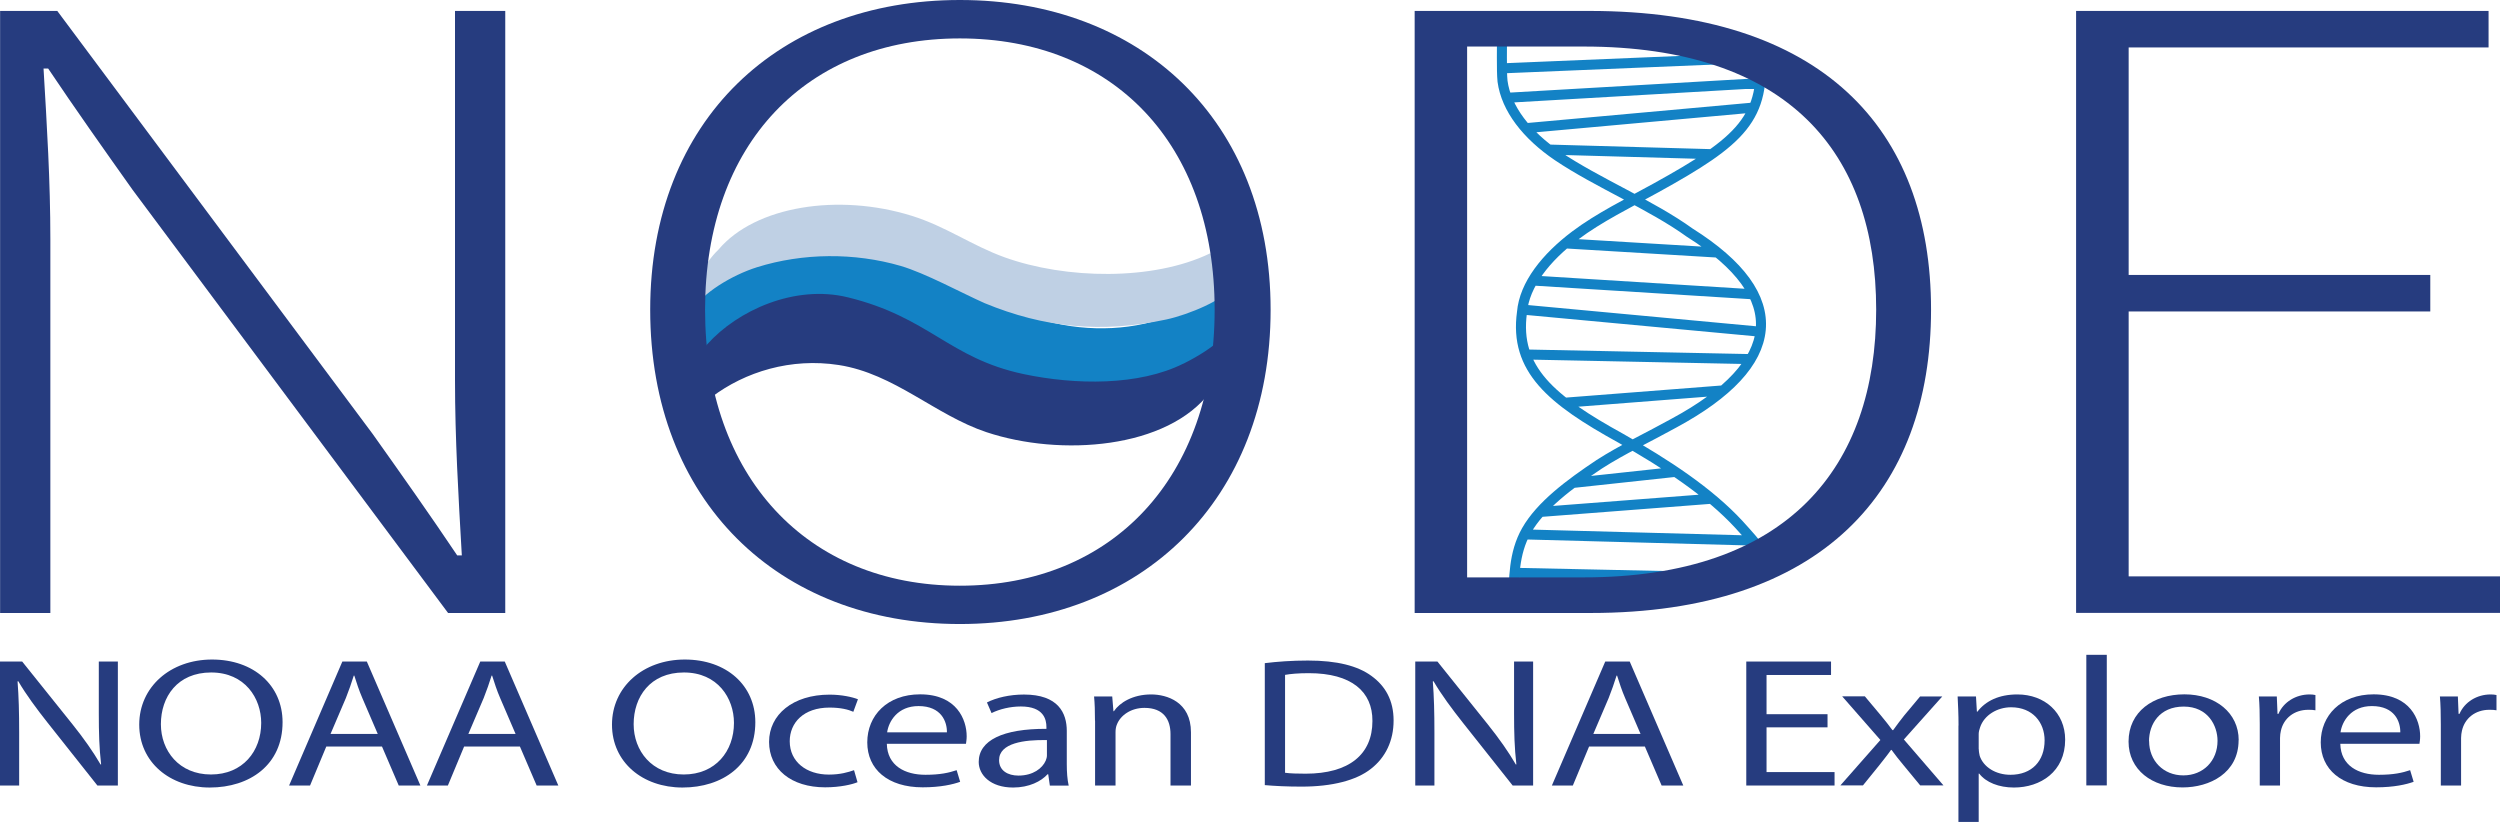
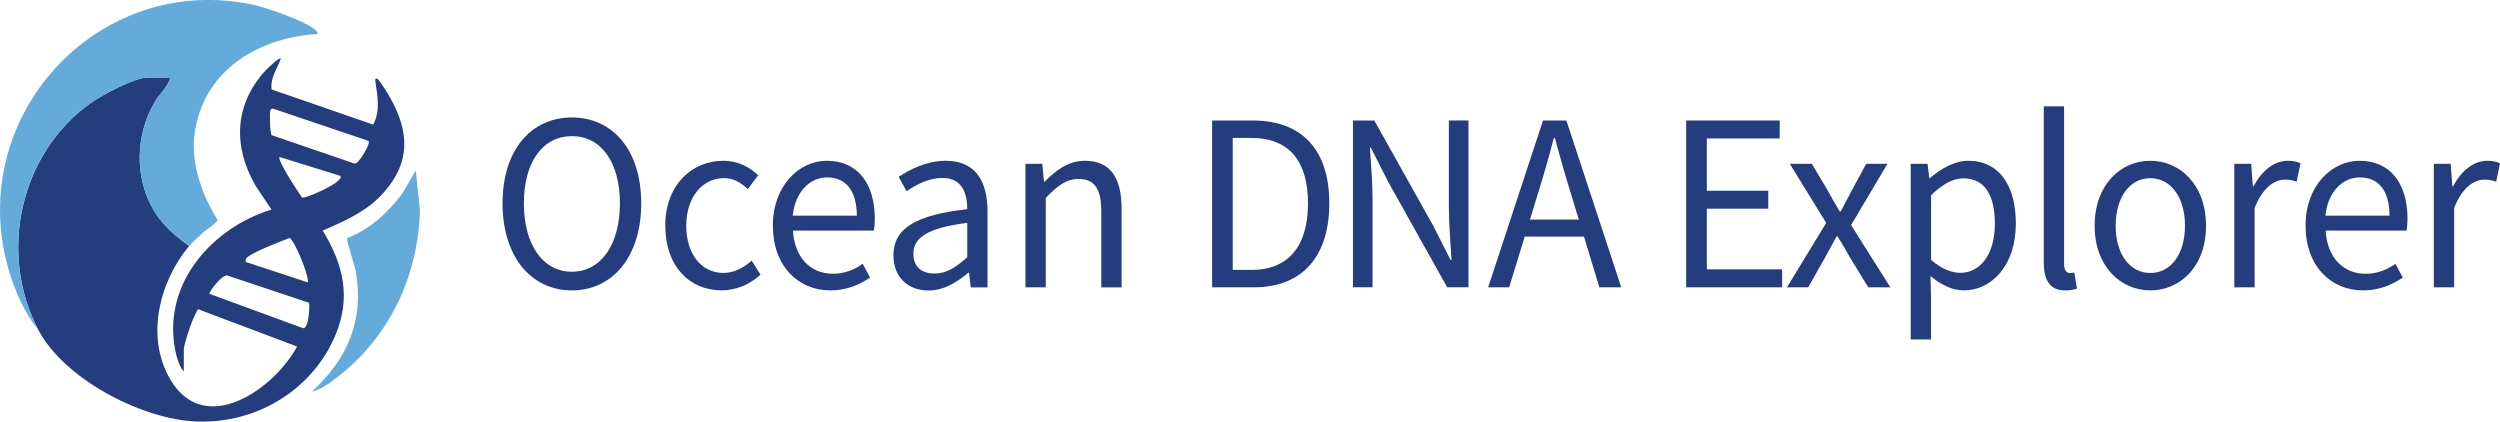
- <svg xmlns="http://www.w3.org/2000/svg" id="Layer_2" data-name="Layer 2" viewBox="0 0 249.23 81.94">
+ <svg xmlns="http://www.w3.org/2000/svg" id="Layer_2" data-name="Layer 2" viewBox="0 0 452.49 76.31">
  <defs>
    <style>
      .cls-1 {
-         fill: #bfd0e4;
+         fill: #64abdc;
      }

      .cls-2 {
-         fill: #263c7f;
-       }
- 
-       .cls-3 {
-         fill: none;
-         stroke: #1382c5;
-         stroke-miterlimit: 10;
-       }
- 
-       .cls-4 {
-         fill: #1382c5;
-       }
- 
-       .cls-5 {
-         fill: #263c7f;
+         fill: #233d7f;
      }
    </style>
  </defs>
  <g id="Layer_1-2" data-name="Layer 1">
    <g>
-       <path class="cls-4" d="M69,30.76c.86-2.5,4.14-6.11,6.66-7.34,4.56-2.23,9.62-2.17,14.22-.07,2.46,1.12,4.58,3.29,6.78,4.83.99.69,2.24,1.48,3.31,2.08,7.28,4.08,18.42,3.3,23.05-3.79.18,0,.18.55.2.67.04.2.06.39.08.59.1.82.18,2.01.08,2.82-.13,1.12-.8,2.34-1.47,3.27-4.25,6.73-14.73,7.38-21.94,4.6-6.41-2.47-10.86-9-18.39-8.91-5,.06-10.17,3.3-12.42,7.28" />
-       <path class="cls-1" d="M122.07,27.02c-.19-.37-.44-.66-.74-1-.09-.11-.14-.23-.25-.33-.14-.14-.21-.32-.45-.43-5.69,2.75-14.4,2.59-20.51.38-3.26-1.18-5.83-3.07-9.24-4.13-7.29-2.27-15.59-.97-19.25,3.37-1.48,1.43-2.29,3.29-2.53,4.94-.04.24-.09.81,0,1.05.86-1.6,3.85-3.44,6.37-4.23,4.56-1.43,9.71-1.47,14.32-.13,2.46.72,6.13,2.72,8.34,3.7,5.97,2.47,11.69,3.03,18.14,1.64,2.16-.46,6.03-2.04,6.36-3.23.14-.5-.36-1.2-.57-1.62Z" />
-       <path class="cls-2" d="M117.97,36.25c-4.43,2.22-10.75,2.14-15.94,1.04-7.43-1.58-9.4-5.67-17.51-7.65-5.27-1.29-10.98,1.29-14.02,4.69-.58.65-1.18,1.22-1.06,2,.08.48.38.95.57,1.41.08.2.15.36.25.55.04.07.08.12.08.12.2.38.28.81.61,1.17,3.34-2.52,7.9-3.93,12.67-3.19,5.54.86,9.62,4.99,14.71,6.69,7.4,2.47,18.09,1.68,22.35-4.05.93-1.26,1.95-2.93,2.53-4.3.71-1.65.62-3.27.56-4.88,0,0,.85,3.08-5.8,6.41Z" />
-       <path class="cls-3" d="M149.73,3.36c.02,1.06-.05,3.68.06,4.74.37,2.74,2.41,5.36,5.49,7.45,3.96,2.67,9.33,4.87,13.18,7.65,10.11,6.35,9.27,13.13-1.56,18.97-2.48,1.38-5.16,2.63-7.46,4.11-2.97,1.98-5.84,4.12-7.26,6.61-1.32,2.33-1.22,4.8-1.34,7.22M175.42,4.91c.72,6.85-1.88,9.15-10.31,13.81-2.77,1.53-5.72,2.98-8.07,4.75-2.9,2.18-5.08,4.89-5.31,7.67-.78,5.67,2.95,8.75,9.85,12.55,4.54,2.57,8.79,5.36,11.79,8.61,2.11,2.34,2.6,2.75,2.55,5.33M149.62,6.82l25.69-1.07M175.54,8.37h-1.5s-23.83,1.38-23.83,1.38M152.09,12.78l22.75-2.06M154.39,14.91l16.26.46M155.96,24.26l15.28.92M152.7,27.96l22.07,1.38M151.76,30.86l23.32,2.17M174.52,35.8l-22.42-.46M171.77,38.92l-15.81,1.23M156.76,48.15l10.47-1.13M153.52,51.04l17.13-1.32M174.77,53.89l-23.01-.62M151.17,57.11l23.91.51" />
-       <g>
-         <path class="cls-5" d="M0,78.31v-12.36h2.21l5.01,6.25c1.16,1.45,2.07,2.75,2.81,4.02l.05-.02c-.19-1.65-.23-3.15-.23-5.08v-5.17h1.9v12.36h-2.04l-4.97-6.27c-1.09-1.38-2.14-2.79-2.92-4.13l-.07.02c.12,1.56.16,3.04.16,5.1v5.28H0Z" />
-         <path class="cls-5" d="M28.17,72c0,4.25-3.27,6.51-7.26,6.51s-7.03-2.53-7.03-6.27,3.09-6.49,7.26-6.49,7.03,2.59,7.03,6.25ZM16.04,72.2c0,2.64,1.81,5.01,4.99,5.01s5.01-2.33,5.01-5.14c0-2.46-1.62-5.03-4.99-5.03s-5.01,2.44-5.01,5.15Z" />
-         <path class="cls-5" d="M32.53,74.42l-1.62,3.89h-2.09l5.31-12.36h2.44l5.34,12.36h-2.16l-1.67-3.89h-5.55ZM37.66,73.17l-1.53-3.56c-.35-.81-.58-1.54-.81-2.26h-.05c-.23.73-.49,1.49-.79,2.24l-1.53,3.58h4.71Z" />
-         <path class="cls-5" d="M46.27,74.42l-1.62,3.89h-2.09l5.32-12.36h2.44l5.34,12.36h-2.16l-1.67-3.89h-5.55ZM51.4,73.17l-1.53-3.56c-.35-.81-.58-1.54-.81-2.26h-.05c-.23.73-.49,1.49-.79,2.24l-1.53,3.58h4.71Z" />
-         <path class="cls-5" d="M75.3,72c0,4.25-3.27,6.51-7.26,6.51s-7.03-2.53-7.03-6.27,3.09-6.49,7.26-6.49,7.03,2.59,7.03,6.25ZM63.17,72.2c0,2.64,1.81,5.01,4.99,5.01s5.01-2.33,5.01-5.14c0-2.46-1.62-5.03-4.99-5.03s-5.01,2.44-5.01,5.15Z" />
-         <path class="cls-5" d="M85.49,77.98c-.53.22-1.72.51-3.23.51-3.39,0-5.59-1.82-5.59-4.53s2.37-4.71,6.03-4.71c1.21,0,2.27.24,2.83.46l-.46,1.25c-.49-.22-1.25-.42-2.37-.42-2.58,0-3.97,1.5-3.97,3.36,0,2.05,1.67,3.32,3.9,3.32,1.16,0,1.93-.24,2.51-.44l.35,1.21Z" />
-         <path class="cls-5" d="M88.41,74.16c.05,2.18,1.81,3.08,3.85,3.08,1.46,0,2.34-.2,3.11-.46l.35,1.16c-.72.26-1.95.55-3.74.55-3.46,0-5.52-1.8-5.52-4.48s2-4.79,5.27-4.79c3.67,0,4.64,2.55,4.64,4.18,0,.33-.05.59-.07.75h-7.89ZM94.4,73.01c.02-1.03-.53-2.62-2.83-2.62-2.07,0-2.97,1.5-3.13,2.62h5.96Z" />
-         <path class="cls-5" d="M104.66,78.31l-.16-1.12h-.07c-.63.7-1.83,1.32-3.43,1.32-2.27,0-3.43-1.27-3.43-2.55,0-2.15,2.41-3.32,6.75-3.3v-.18c0-.73-.25-2.05-2.55-2.05-1.04,0-2.13.26-2.92.66l-.46-1.06c.93-.48,2.27-.79,3.69-.79,3.43,0,4.27,1.85,4.27,3.63v3.32c0,.77.05,1.52.19,2.13h-1.86ZM104.36,73.78c-2.23-.04-4.76.28-4.76,2,0,1.05.88,1.54,1.93,1.54,1.46,0,2.39-.73,2.72-1.49.07-.17.12-.35.12-.51v-1.54Z" />
-         <path class="cls-5" d="M109.16,71.83c0-.92-.02-1.67-.09-2.4h1.81l.12,1.47h.05c.56-.84,1.86-1.67,3.71-1.67,1.55,0,3.97.73,3.97,3.78v5.3h-2.04v-5.12c0-1.43-.67-2.62-2.6-2.62-1.35,0-2.39.75-2.74,1.65-.09.2-.14.48-.14.75v5.34h-2.04v-6.47Z" />
-         <path class="cls-5" d="M126.1,66.11c1.23-.15,2.69-.26,4.29-.26,2.9,0,4.97.53,6.34,1.54,1.39,1.01,2.2,2.44,2.2,4.44s-.79,3.67-2.25,4.81c-1.46,1.16-3.88,1.78-6.92,1.78-1.44,0-2.65-.06-3.67-.15v-12.16ZM128.12,77.04c.51.07,1.25.09,2.04.09,4.32,0,6.66-1.91,6.66-5.25.02-2.92-2.07-4.77-6.34-4.77-1.04,0-1.83.07-2.37.17v9.76Z" />
-         <path class="cls-5" d="M141.09,78.31v-12.36h2.21l5.01,6.25c1.16,1.45,2.07,2.75,2.81,4.02l.05-.02c-.19-1.65-.23-3.15-.23-5.08v-5.17h1.9v12.36h-2.04l-4.97-6.27c-1.09-1.38-2.14-2.79-2.92-4.13l-.07.02c.12,1.56.16,3.04.16,5.1v5.28h-1.9Z" />
-         <path class="cls-5" d="M158.42,74.42l-1.62,3.89h-2.09l5.32-12.36h2.44l5.34,12.36h-2.16l-1.67-3.89h-5.55ZM163.55,73.17l-1.53-3.56c-.35-.81-.58-1.54-.81-2.26h-.05c-.23.73-.49,1.49-.79,2.24l-1.53,3.58h4.71Z" />
-         <path class="cls-5" d="M182.19,72.51h-6.08v4.46h6.78v1.34h-8.8v-12.36h8.45v1.34h-6.43v3.91h6.08v1.32Z" />
-         <path class="cls-5" d="M185.92,69.43l1.6,1.91c.42.5.77.95,1.14,1.45h.07c.37-.53.74-.99,1.11-1.47l1.58-1.89h2.21l-3.83,4.29,3.95,4.58h-2.32l-1.65-2c-.44-.51-.81-1.01-1.21-1.54h-.05c-.37.53-.77,1.01-1.18,1.54l-1.62,2h-2.25l3.99-4.53-3.81-4.35h2.27Z" />
-         <path class="cls-5" d="M195.25,72.33c0-1.14-.05-2.05-.09-2.9h1.83l.09,1.52h.05c.83-1.08,2.16-1.72,3.99-1.72,2.72,0,4.76,1.82,4.76,4.51,0,3.19-2.46,4.77-5.11,4.77-1.49,0-2.79-.51-3.46-1.39h-.05v4.82h-2.02v-9.61ZM197.27,74.69c0,.24.05.46.09.66.37,1.12,1.6,1.89,3.06,1.89,2.16,0,3.41-1.39,3.41-3.43,0-1.78-1.18-3.3-3.34-3.3-1.39,0-2.69.79-3.09,2-.07.2-.14.44-.14.66v1.52Z" />
-         <path class="cls-5" d="M207.99,65.28h2.04v13.02h-2.04v-13.02Z" />
-         <path class="cls-5" d="M223.17,73.79c0,3.28-2.88,4.71-5.59,4.71-3.04,0-5.38-1.76-5.38-4.57,0-2.97,2.46-4.71,5.57-4.71s5.41,1.85,5.41,4.57ZM214.25,73.89c0,1.94,1.42,3.41,3.41,3.41s3.41-1.45,3.41-3.45c0-1.5-.95-3.41-3.37-3.41s-3.46,1.76-3.46,3.45Z" />
-         <path class="cls-5" d="M225.28,72.2c0-1.05-.02-1.94-.09-2.77h1.79l.07,1.74h.09c.51-1.19,1.74-1.94,3.11-1.94.23,0,.4.02.58.06v1.52c-.21-.04-.42-.05-.7-.05-1.44,0-2.46.86-2.74,2.07-.05.22-.09.48-.09.75v4.73h-2.02v-6.11Z" />
-         <path class="cls-5" d="M233.31,74.16c.05,2.18,1.81,3.08,3.85,3.08,1.46,0,2.34-.2,3.11-.46l.35,1.16c-.72.26-1.95.55-3.74.55-3.46,0-5.52-1.8-5.52-4.48s2-4.79,5.27-4.79c3.67,0,4.64,2.55,4.64,4.18,0,.33-.05.59-.07.75h-7.89ZM239.29,73.01c.02-1.03-.53-2.62-2.83-2.62-2.07,0-2.97,1.5-3.13,2.62h5.96Z" />
-         <path class="cls-5" d="M243.33,72.2c0-1.05-.02-1.94-.09-2.77h1.79l.07,1.74h.09c.51-1.19,1.74-1.94,3.11-1.94.23,0,.4.02.58.06v1.52c-.21-.04-.42-.05-.7-.05-1.44,0-2.46.86-2.74,2.07-.05.22-.09.48-.09.75v4.73h-2.02v-6.11Z" />
-       </g>
-       <g>
-         <path class="cls-5" d="M.01,1.09h5.7l31.44,42.17c2.85,4.01,5.81,8.2,8.43,12.11h.46c-.34-5.92-.68-11.66-.68-17.49V1.09h5.01v60.02h-5.7L13.23,18.94c-2.85-4.01-5.81-8.2-8.43-12.11h-.46c.34,5.74.68,11.2.68,17.03v37.25H.01V1.09Z" />
-         <path class="cls-5" d="M64.82,30.88c0-18.94,12.87-30.88,30.87-30.88s30.98,11.93,30.98,30.88-12.87,31.33-30.98,31.33-30.87-12.3-30.87-31.33ZM121.09,30.88c0-16.58-10.14-27.05-25.4-27.05s-25.4,10.47-25.4,27.05,10.14,27.51,25.4,27.51,25.4-10.84,25.4-27.51Z" />
-         <path class="cls-5" d="M141.02,1.09h17.43c23.12,0,34.06,11.66,34.06,29.78s-10.94,30.24-33.94,30.24h-17.54V1.09ZM157.88,57.56c20.39,0,29.16-11.02,29.16-26.69s-8.77-26.23-29.16-26.23h-11.62v52.92h11.62Z" />
-         <path class="cls-5" d="M206.97,1.09h41.12v3.64h-35.88v22.68h30.07v3.64h-30.07v26.41h37.02v3.64h-42.26V1.09Z" />
-       </g>
+       <path class="cls-2" d="M34.24,44.52c-5.46,6.52-7.93,16.6-3.37,24.24,6.25,10.47,18.76,1.62,22.9-6.04l-17.91-6.75c-.12.02-.94,1.83-1.07,2.15-.36.9-1.52,4.31-1.52,5.07v4.03c-.92-.92-1.43-3.03-1.65-4.33-2-11.78,6.82-21.65,17.51-24.96l-2.88-4.32c-4.1-7.1-3.86-14.66,1.78-20.82.28-.31,2.52-2.49,2.81-2.19-.66,1.81-1.96,3.55-1.68,5.59l18.38,6.36c1.33-2.4.79-5.13.42-7.71-.04-.29-.11-.81.34-.58.37.18,2.05,2.93,2.36,3.5,3.42,6.14,3.66,11.52-1.14,17.01-3.02,3.46-6.99,5.18-11.11,6.96,3.77,6.2,5.19,12.17,2.24,19.07-4.33,10.15-14.84,16.18-25.79,15.45-9.7-.65-23.35-7.79-27.95-16.59C-.35,45.78,3.62,27.79,16.34,18.7c2.09-1.49,8.02-4.68,10.45-4.68h4.03c-.34,1.63-1.9,2.9-2.79,4.41-3.54,6-3.75,13.81-.09,19.82,1.56,2.56,3.89,4.55,6.3,6.27ZM66.69,25.5l-17.25-5.83c-.26-.07-.45.13-.52.37-.16.53-.04,4.11.25,4.43l14.84,5.08c.36.15.5-.05.75-.25.49-.41,2.36-3.3,1.93-3.79ZM61.58,31.83l-10.98-3.42c-.49.52,3.44,6.47,4.07,7.34.74.15,4.07-1.45,4.88-1.93.49-.28,2.53-1.39,2.03-1.99ZM55.72,51.11c.24-1.27-2.53-7.85-3.32-8.03-1.27.5-7.47,2.8-7.89,3.79-.06.15-.13.59.12.6l11.08,3.64ZM55.94,54.8l-14.75-4.92c-.9-.35-3.28,2.8-3.29,3.3l16.98,6.23c1.01-.01,1.2-3.81,1.06-4.62Z" />
+       <path class="cls-1" d="M6.9,59.65c-2.23-2.66-3.94-6.45-5-9.76C-7.13,21.81,17.48-5.49,46.2.95c2.01.45,10.4,3.26,11.22,4.89.24.48-.37.34-.61.36-10.54.86-19.98,6.75-21.59,17.96-.76,5.27,1.37,11.22,4.14,15.61,0,.55-1.94,1.72-2.45,2.19-.73.68-2.1,1.87-2.68,2.57-2.41-1.72-4.74-3.71-6.3-6.27-3.65-6.01-3.45-13.83.09-19.82.89-1.51,2.45-2.78,2.79-4.41h-4.03c-2.44,0-8.36,3.19-10.45,4.68C3.62,27.79-.35,45.78,6.9,59.65Z" />
+       <path class="cls-1" d="M56.45,70.88c6.41-5.88,9.51-12.92,7.95-21.73-.16-.93-1.77-5.78-1.57-6.06,4.1-1.57,7.33-4.56,9.94-8l2.48-4.23.76,7.2c-.32,11.77-5.42,22.74-14.69,29.99-1.37,1.07-3.16,2.47-4.86,2.83Z" />
+     </g>
+     <g>
+       <path class="cls-2" d="M90.96,36.8c0-9.67,5.18-15.54,12.55-15.54s12.55,5.89,12.55,15.54-5.18,15.76-12.55,15.76-12.55-6.09-12.55-15.76ZM112.2,36.8c0-7.52-3.45-12.16-8.69-12.16s-8.69,4.64-8.69,12.16,3.45,12.38,8.69,12.38,8.69-4.86,8.69-12.38Z" />
+       <path class="cls-2" d="M120.41,40.86c0-7.46,4.9-11.76,10.46-11.76,2.85,0,4.83,1.21,6.36,2.62l-1.88,2.5c-1.27-1.18-2.6-1.98-4.31-1.98-3.94,0-6.83,3.49-6.83,8.61s2.73,8.55,6.73,8.55c1.99,0,3.75-.99,5.11-2.23l1.6,2.54c-1.95,1.79-4.42,2.84-7.03,2.84-5.79,0-10.2-4.3-10.2-11.7Z" />
+       <path class="cls-2" d="M139.88,40.86c0-7.28,4.77-11.76,9.78-11.76,5.55,0,8.68,4.1,8.68,10.49,0,.8-.07,1.6-.17,2.15h-14.65c.26,4.74,3.08,7.81,7.23,7.81,2.09,0,3.8-.69,5.41-1.79l1.32,2.48c-1.91,1.28-4.22,2.32-7.18,2.32-5.8,0-10.41-4.36-10.41-11.7ZM155.08,39.03c0-4.48-1.96-6.92-5.36-6.92-3.06,0-5.79,2.52-6.24,6.92h11.6Z" />
+       <path class="cls-2" d="M161.71,46.2c0-4.87,4.09-7.31,13.36-8.34,0-2.88-.94-5.65-4.49-5.65-2.52,0-4.78,1.23-6.49,2.4l-1.44-2.59c2-1.35,5.05-2.92,8.54-2.92,5.31,0,7.55,3.63,7.55,9.2v13.72h-3.04l-.31-2.67h-.12c-2.07,1.77-4.49,3.23-7.19,3.23-3.64,0-6.37-2.32-6.37-6.36ZM175.07,46.55v-6.21c-7.29.9-9.75,2.74-9.75,5.59,0,2.54,1.68,3.58,3.81,3.58s3.83-1.05,5.94-2.96Z" />
+       <path class="cls-2" d="M185.61,29.65h3.04l.31,3.23h.12c2.07-2.1,4.31-3.78,7.29-3.78,4.58,0,6.64,3.04,6.64,8.75v14.17h-3.68v-13.68c0-4.17-1.23-5.95-4.1-5.95-2.22,0-3.76,1.17-5.95,3.43v16.19h-3.68v-22.36Z" />
+       <path class="cls-2" d="M219.38,21.81h7.35c9.03,0,13.87,5.4,13.87,14.99s-4.84,15.21-13.7,15.21h-7.51v-30.19ZM226.45,48.86c6.86,0,10.29-4.42,10.29-12.06s-3.42-11.84-10.29-11.84h-3.33v23.89h3.33Z" />
+       <path class="cls-2" d="M244.88,21.81h3.86l10.63,18.98,3.17,6.25h.18c-.19-3.05-.48-6.45-.48-9.61v-15.63h3.55v30.19h-3.86l-10.63-19-3.17-6.23h-.18c.19,3.05.48,6.27.48,9.43v15.8h-3.55v-30.19Z" />
+       <path class="cls-2" d="M279.29,21.81h4.22l9.93,30.19h-3.96l-5.12-16.86c-1.06-3.38-2-6.69-2.94-10.18h-.18c-.91,3.5-1.85,6.8-2.91,10.18l-5.18,16.86h-3.8l9.93-30.19ZM274.58,39.75h13.52v3.07h-13.52v-3.07Z" />
+       <path class="cls-2" d="M305.2,21.81h16.92v3.25h-13.19v9.46h11.12v3.25h-11.12v10.98h13.63v3.25h-17.37v-30.19Z" />
+       <path class="cls-2" d="M330.53,40.34l-6.58-10.69h3.99l2.91,4.91c.67,1.23,1.41,2.49,2.13,3.72h.18c.66-1.23,1.31-2.49,1.96-3.72l2.66-4.91h3.84l-6.58,11.09,7.11,11.27h-3.99l-3.2-5.2c-.76-1.35-1.55-2.73-2.36-4.01h-.18c-.75,1.29-1.45,2.65-2.2,4.01l-2.95,5.2h-3.84l7.11-11.67Z" />
+       <path class="cls-2" d="M345.84,29.65h3.04l.31,2.58h.12c1.97-1.68,4.41-3.13,6.93-3.13,5.62,0,8.62,4.48,8.62,11.39,0,7.62-4.45,12.07-9.42,12.07-1.99,0-4.03-.94-6.03-2.59l.1,3.9v7.57h-3.68v-31.8ZM361.06,40.52c0-4.94-1.64-8.24-5.73-8.24-1.84,0-3.7,1.04-5.81,3.05v11.72c1.97,1.7,3.86,2.33,5.29,2.33,3.6,0,6.25-3.33,6.25-8.85Z" />
+       <path class="cls-2" d="M369.91,47.52v-28.28h3.68v28.56c0,1.16.49,1.62,1.03,1.62.21,0,.39,0,.81-.09l.5,2.89c-.52.19-1.15.35-2.12.35-2.76,0-3.89-1.81-3.89-5.04Z" />
+       <path class="cls-2" d="M379.12,40.86c0-7.46,4.75-11.76,10.08-11.76s10.08,4.3,10.08,11.76-4.75,11.7-10.08,11.7-10.08-4.3-10.08-11.7ZM395.47,40.86c0-5.12-2.53-8.61-6.27-8.61s-6.27,3.49-6.27,8.61,2.53,8.55,6.27,8.55,6.27-3.43,6.27-8.55Z" />
+       <path class="cls-2" d="M404.41,29.65h3.04l.31,4.07h.12c1.51-2.84,3.74-4.62,6.18-4.62.96,0,1.64.13,2.32.46l-.69,3.32c-.75-.24-1.24-.37-2.11-.37-1.84,0-4.03,1.36-5.5,5.14v14.36h-3.68v-22.36Z" />
+       <path class="cls-2" d="M417.29,40.86c0-7.28,4.77-11.76,9.78-11.76,5.55,0,8.68,4.1,8.68,10.49,0,.8-.07,1.6-.17,2.15h-14.65c.26,4.74,3.08,7.81,7.23,7.81,2.09,0,3.8-.69,5.41-1.79l1.32,2.48c-1.91,1.28-4.22,2.32-7.18,2.32-5.8,0-10.41-4.36-10.41-11.7ZM432.49,39.03c0-4.48-1.96-6.92-5.36-6.92-3.06,0-5.79,2.52-6.24,6.92h11.6Z" />
+       <path class="cls-2" d="M440.52,29.65h3.04l.31,4.07h.12c1.51-2.84,3.74-4.62,6.18-4.62.96,0,1.64.13,2.32.46l-.69,3.32c-.75-.24-1.24-.37-2.11-.37-1.84,0-4.03,1.36-5.5,5.14v14.36h-3.68v-22.36Z" />
    </g>
  </g>
</svg>
